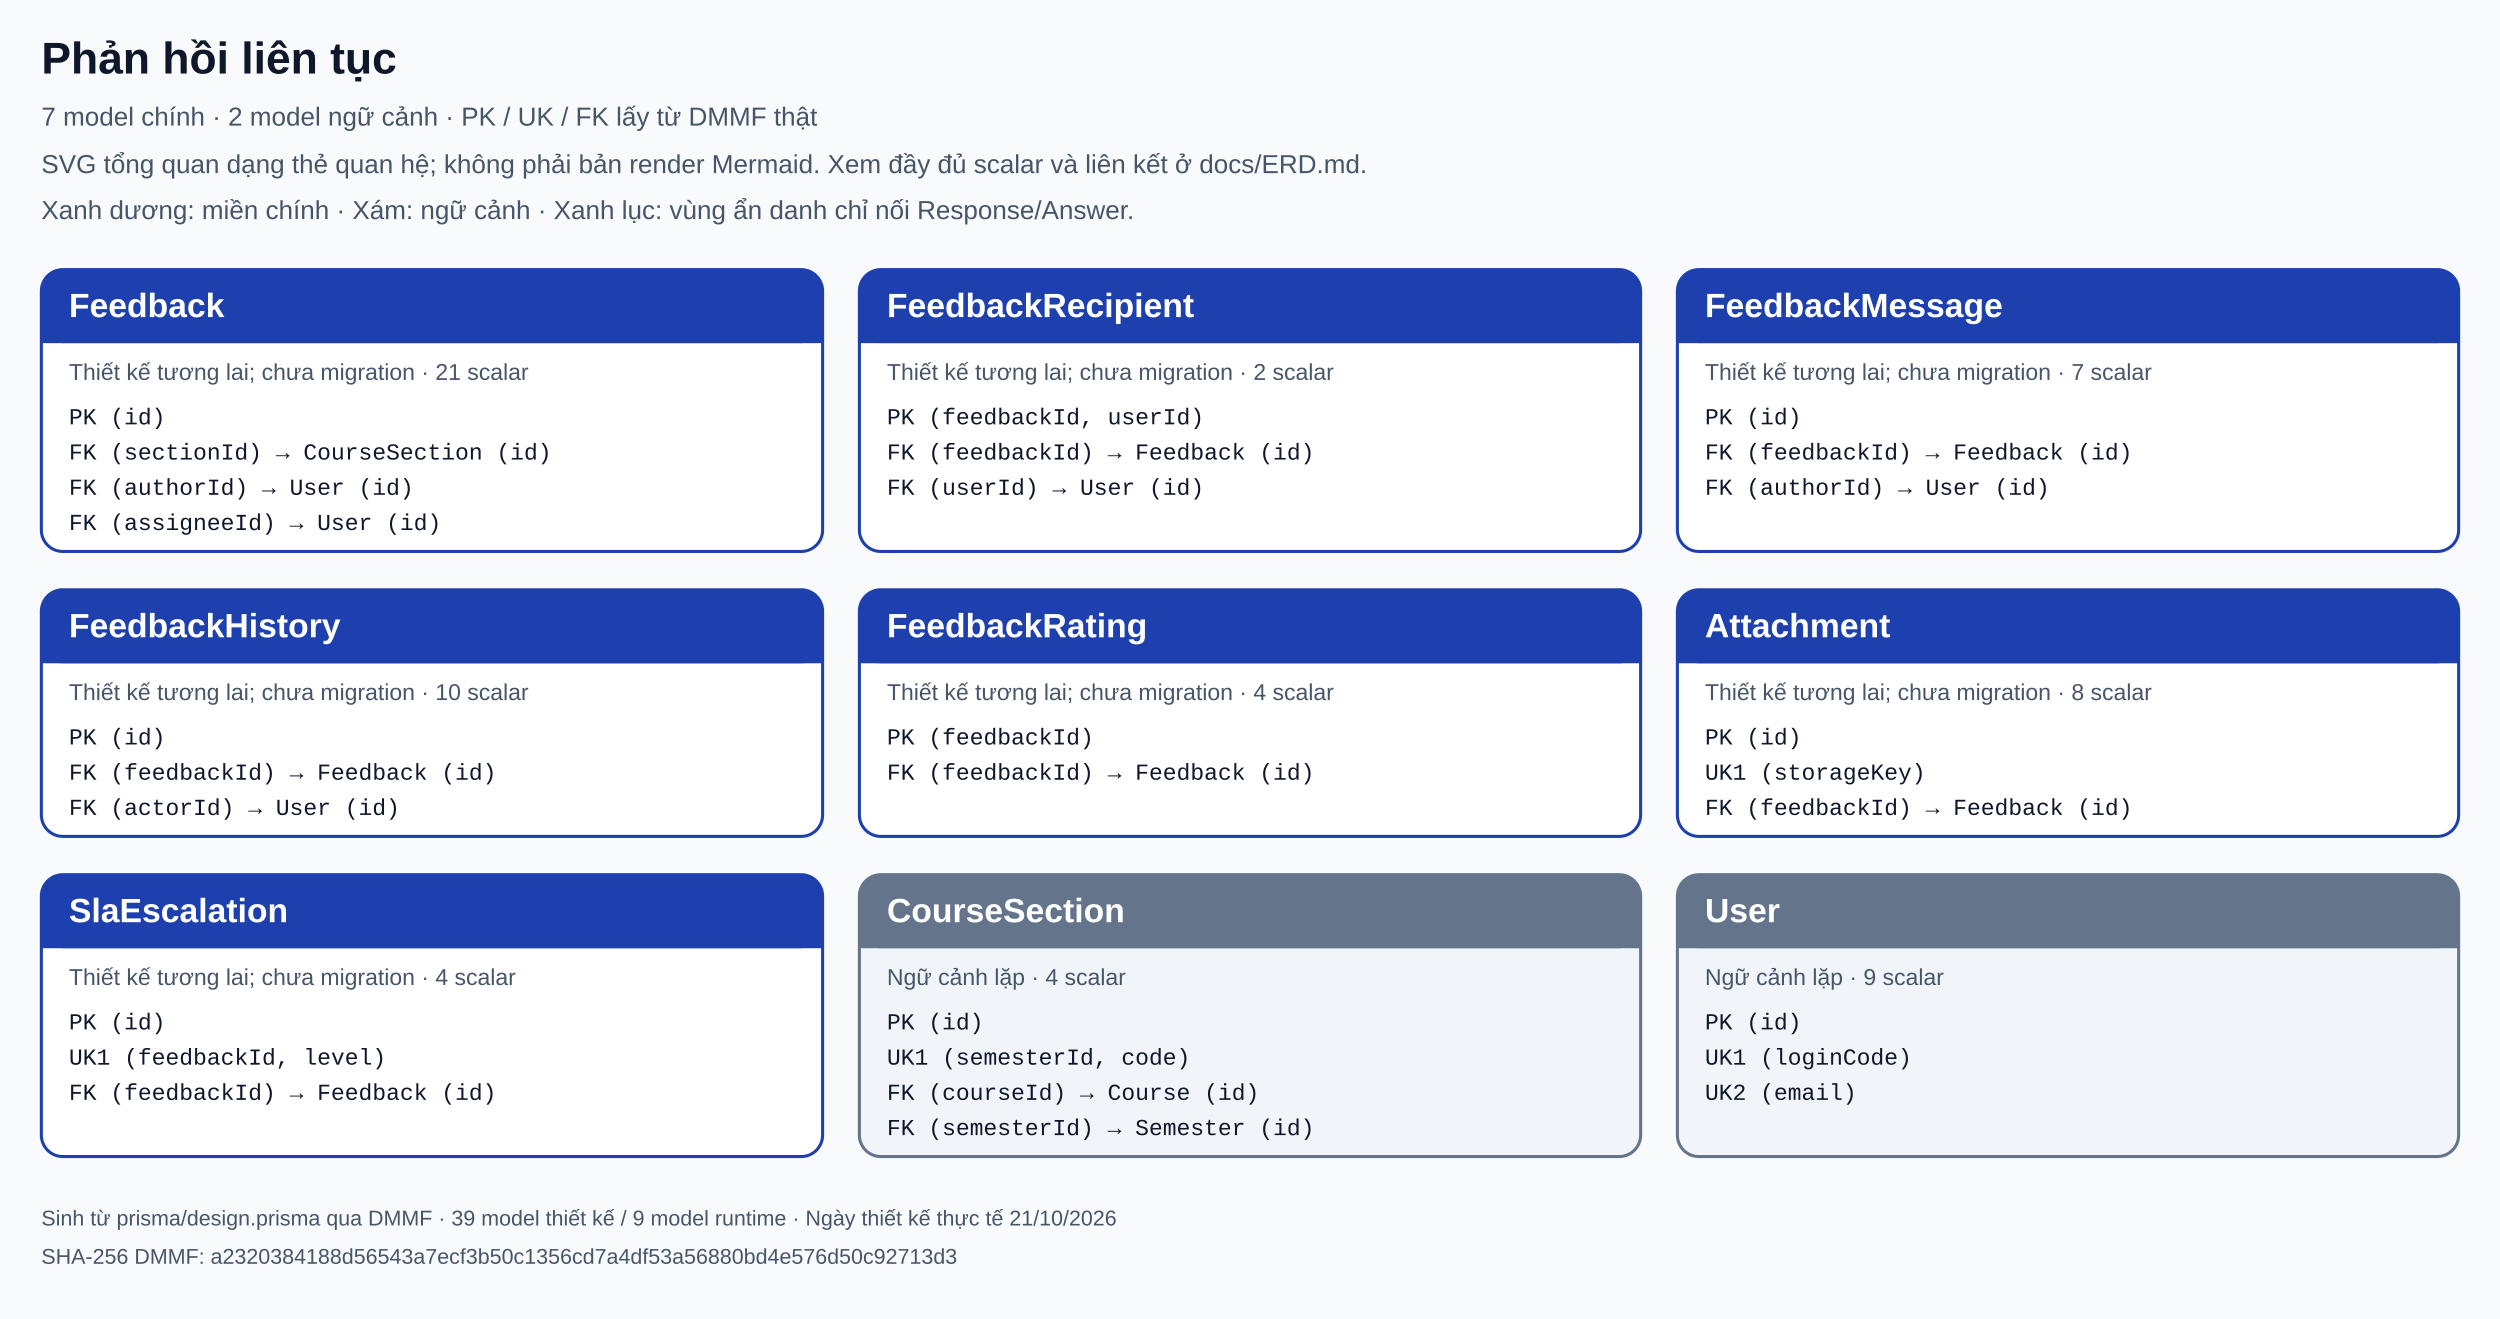
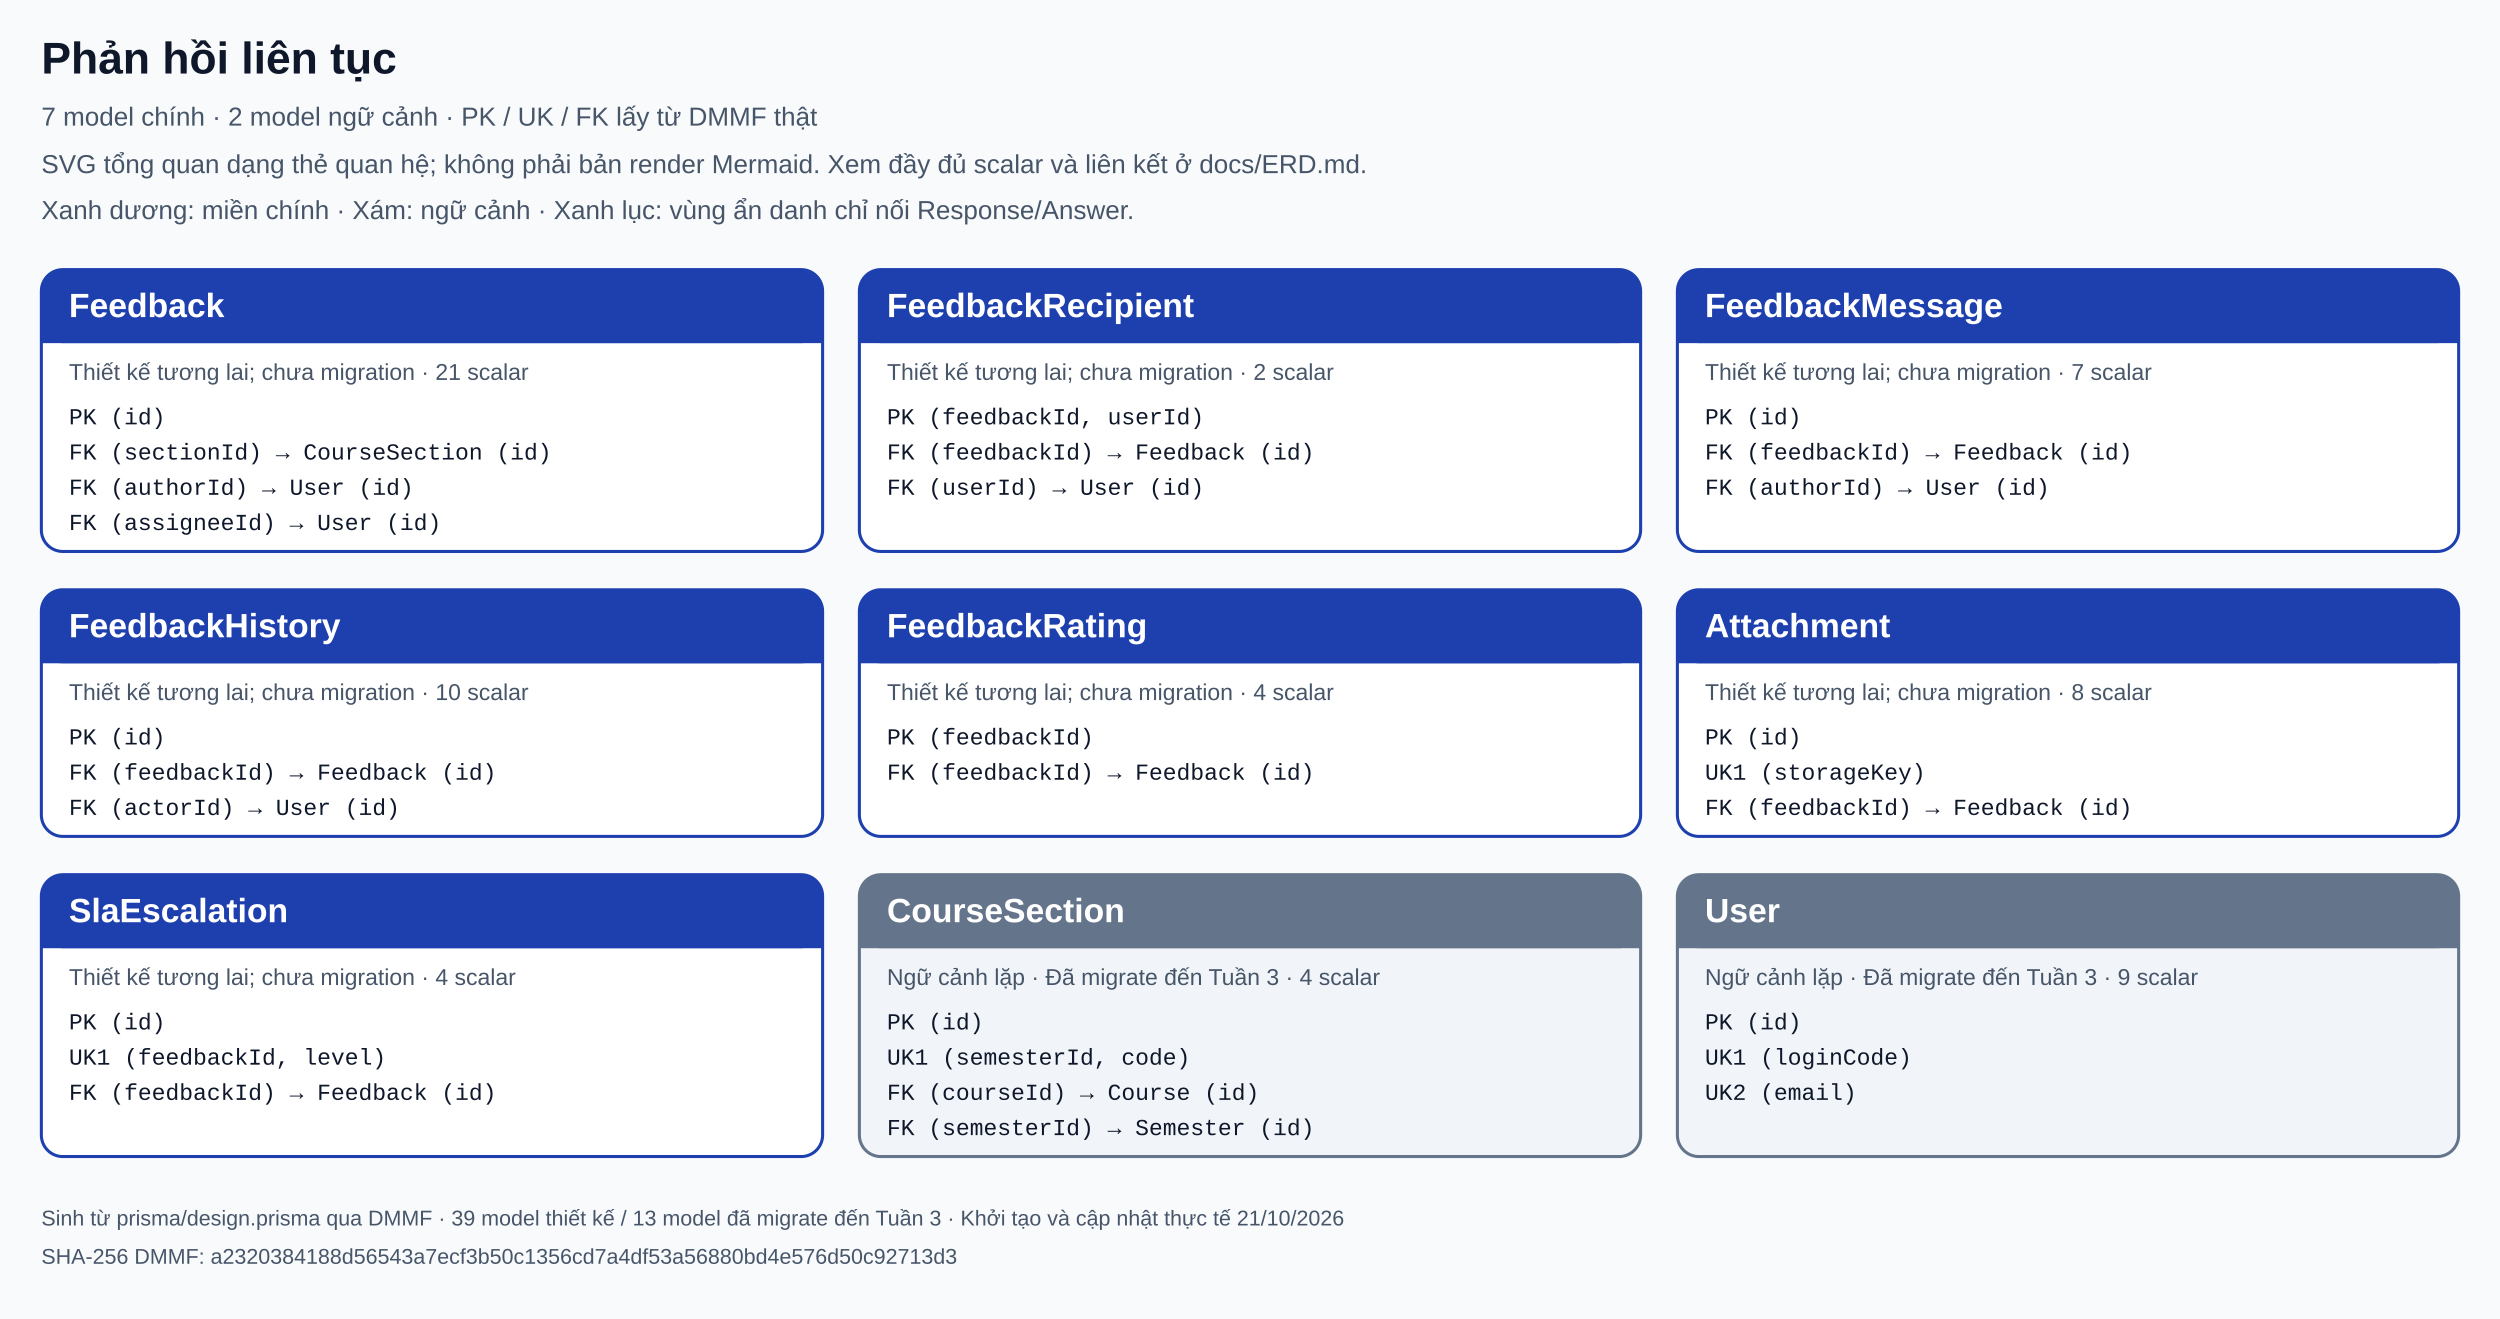
<svg xmlns="http://www.w3.org/2000/svg" width="1632" height="861" viewBox="0 0 1632 861" role="img" aria-labelledby="title description">
  <style>
    text {
      font-family: "Segoe UI", Arial, sans-serif;
      fill: #0f172a;
    }
    .heading {
      font-size: 29px;
      font-weight: 700;
    }
    .sub {
      font-size: 17px;
      fill: #475569;
    }
    .model {
      font-size: 22px;
      font-weight: 700;
      fill: #fff;
    }
    .meta {
      font-size: 15px;
      fill: #475569;
    }
    .field {
      font-size: 15px;
      font-family: Consolas, "Courier New", monospace;
    }
    .foot {
      font-size: 14px;
      fill: #475569;
    }
  </style>
  <rect width="1632" height="861" fill="#f8fafc" />
  <text x="27" y="48" class="heading">Phản hồi liên tục</text>
  <text x="27" y="82" class="sub">
    7 model chính · 2 model ngữ cảnh · PK / UK / FK lấy từ DMMF thật
  </text>
  <text x="27" y="113" class="sub">
    SVG tổng quan dạng thẻ quan hệ; không phải bản render Mermaid. Xem đầy đủ
    scalar và liên kết ở docs/ERD.md.
  </text>
  <text x="27" y="143" class="sub">
    Xanh dương: miền chính · Xám: ngữ cảnh · Xanh lục: vùng ẩn danh chỉ nối
    Response/Answer.
  </text>
  <g aria-label="Feedback">
    <rect x="27" y="176" width="510" height="184" rx="14" fill="#ffffff" stroke="#1e40af" stroke-width="2" />
    <rect x="27" y="176" width="510" height="48" rx="14" fill="#1e40af" />
    <rect x="27" y="204" width="510" height="20" fill="#1e40af" />
    <text x="45" y="207" class="model">Feedback</text>
    <text x="45" y="248" class="meta">
      Thiết kế tương lai; chưa migration · 21 scalar
    </text>
    <text x="45" y="277" class="field">PK (id)</text>
    <text x="45" y="300" class="field">
      FK (sectionId) → CourseSection (id)
    </text>
    <text x="45" y="323" class="field">FK (authorId) → User (id)</text>
    <text x="45" y="346" class="field">FK (assigneeId) → User (id)</text>
  </g>
  <g aria-label="FeedbackRecipient">
    <rect x="561" y="176" width="510" height="184" rx="14" fill="#ffffff" stroke="#1e40af" stroke-width="2" />
    <rect x="561" y="176" width="510" height="48" rx="14" fill="#1e40af" />
    <rect x="561" y="204" width="510" height="20" fill="#1e40af" />
    <text x="579" y="207" class="model">FeedbackRecipient</text>
    <text x="579" y="248" class="meta">
      Thiết kế tương lai; chưa migration · 2 scalar
    </text>
    <text x="579" y="277" class="field">PK (feedbackId, userId)</text>
    <text x="579" y="300" class="field">FK (feedbackId) → Feedback (id)</text>
    <text x="579" y="323" class="field">FK (userId) → User (id)</text>
  </g>
  <g aria-label="FeedbackMessage">
    <rect x="1095" y="176" width="510" height="184" rx="14" fill="#ffffff" stroke="#1e40af" stroke-width="2" />
    <rect x="1095" y="176" width="510" height="48" rx="14" fill="#1e40af" />
    <rect x="1095" y="204" width="510" height="20" fill="#1e40af" />
    <text x="1113" y="207" class="model">FeedbackMessage</text>
    <text x="1113" y="248" class="meta">
      Thiết kế tương lai; chưa migration · 7 scalar
    </text>
    <text x="1113" y="277" class="field">PK (id)</text>
    <text x="1113" y="300" class="field">FK (feedbackId) → Feedback (id)</text>
    <text x="1113" y="323" class="field">FK (authorId) → User (id)</text>
  </g>
  <g aria-label="FeedbackHistory">
    <rect x="27" y="385" width="510" height="161" rx="14" fill="#ffffff" stroke="#1e40af" stroke-width="2" />
    <rect x="27" y="385" width="510" height="48" rx="14" fill="#1e40af" />
    <rect x="27" y="413" width="510" height="20" fill="#1e40af" />
    <text x="45" y="416" class="model">FeedbackHistory</text>
    <text x="45" y="457" class="meta">
      Thiết kế tương lai; chưa migration · 10 scalar
    </text>
    <text x="45" y="486" class="field">PK (id)</text>
    <text x="45" y="509" class="field">FK (feedbackId) → Feedback (id)</text>
    <text x="45" y="532" class="field">FK (actorId) → User (id)</text>
  </g>
  <g aria-label="FeedbackRating">
    <rect x="561" y="385" width="510" height="161" rx="14" fill="#ffffff" stroke="#1e40af" stroke-width="2" />
    <rect x="561" y="385" width="510" height="48" rx="14" fill="#1e40af" />
    <rect x="561" y="413" width="510" height="20" fill="#1e40af" />
    <text x="579" y="416" class="model">FeedbackRating</text>
    <text x="579" y="457" class="meta">
      Thiết kế tương lai; chưa migration · 4 scalar
    </text>
    <text x="579" y="486" class="field">PK (feedbackId)</text>
    <text x="579" y="509" class="field">FK (feedbackId) → Feedback (id)</text>
  </g>
  <g aria-label="Attachment">
    <rect x="1095" y="385" width="510" height="161" rx="14" fill="#ffffff" stroke="#1e40af" stroke-width="2" />
    <rect x="1095" y="385" width="510" height="48" rx="14" fill="#1e40af" />
    <rect x="1095" y="413" width="510" height="20" fill="#1e40af" />
    <text x="1113" y="416" class="model">Attachment</text>
    <text x="1113" y="457" class="meta">
      Thiết kế tương lai; chưa migration · 8 scalar
    </text>
    <text x="1113" y="486" class="field">PK (id)</text>
    <text x="1113" y="509" class="field">UK1 (storageKey)</text>
    <text x="1113" y="532" class="field">FK (feedbackId) → Feedback (id)</text>
  </g>
  <g aria-label="SlaEscalation">
    <rect x="27" y="571" width="510" height="184" rx="14" fill="#ffffff" stroke="#1e40af" stroke-width="2" />
    <rect x="27" y="571" width="510" height="48" rx="14" fill="#1e40af" />
    <rect x="27" y="599" width="510" height="20" fill="#1e40af" />
    <text x="45" y="602" class="model">SlaEscalation</text>
    <text x="45" y="643" class="meta">
      Thiết kế tương lai; chưa migration · 4 scalar
    </text>
    <text x="45" y="672" class="field">PK (id)</text>
    <text x="45" y="695" class="field">UK1 (feedbackId, level)</text>
    <text x="45" y="718" class="field">FK (feedbackId) → Feedback (id)</text>
  </g>
  <g aria-label="CourseSection">
    <rect x="561" y="571" width="510" height="184" rx="14" fill="#f1f5f9" stroke="#64748b" stroke-width="2" />
    <rect x="561" y="571" width="510" height="48" rx="14" fill="#64748b" />
    <rect x="561" y="599" width="510" height="20" fill="#64748b" />
    <text x="579" y="602" class="model">CourseSection</text>
-     <text x="579" y="643" class="meta">Ngữ cảnh lặp · 4 scalar</text>
+     <text x="579" y="643" class="meta">
+       Ngữ cảnh lặp · Đã migrate đến Tuần 3 · 4 scalar
+     </text>
    <text x="579" y="672" class="field">PK (id)</text>
    <text x="579" y="695" class="field">UK1 (semesterId, code)</text>
    <text x="579" y="718" class="field">FK (courseId) → Course (id)</text>
    <text x="579" y="741" class="field">FK (semesterId) → Semester (id)</text>
  </g>
  <g aria-label="User">
    <rect x="1095" y="571" width="510" height="184" rx="14" fill="#f1f5f9" stroke="#64748b" stroke-width="2" />
    <rect x="1095" y="571" width="510" height="48" rx="14" fill="#64748b" />
    <rect x="1095" y="599" width="510" height="20" fill="#64748b" />
    <text x="1113" y="602" class="model">User</text>
-     <text x="1113" y="643" class="meta">Ngữ cảnh lặp · 9 scalar</text>
+     <text x="1113" y="643" class="meta">
+       Ngữ cảnh lặp · Đã migrate đến Tuần 3 · 9 scalar
+     </text>
    <text x="1113" y="672" class="field">PK (id)</text>
    <text x="1113" y="695" class="field">UK1 (loginCode)</text>
    <text x="1113" y="718" class="field">UK2 (email)</text>
  </g>
  <text x="27" y="800" class="foot">
-     Sinh từ prisma/design.prisma qua DMMF · 39 model thiết kế / 9 model runtime
-     · Ngày thiết kế thực tế 21/10/2026
+     Sinh từ prisma/design.prisma qua DMMF · 39 model thiết kế / 13 model đã
+     migrate đến Tuần 3 · Khởi tạo và cập nhật thực tế 21/10/2026
  </text>
  <text x="27" y="825" class="foot">
    SHA-256 DMMF:
    a2320384188d56543a7ecf3b50c1356cd7a4df53a56880bd4e576d50c92713d3
  </text>
</svg>
